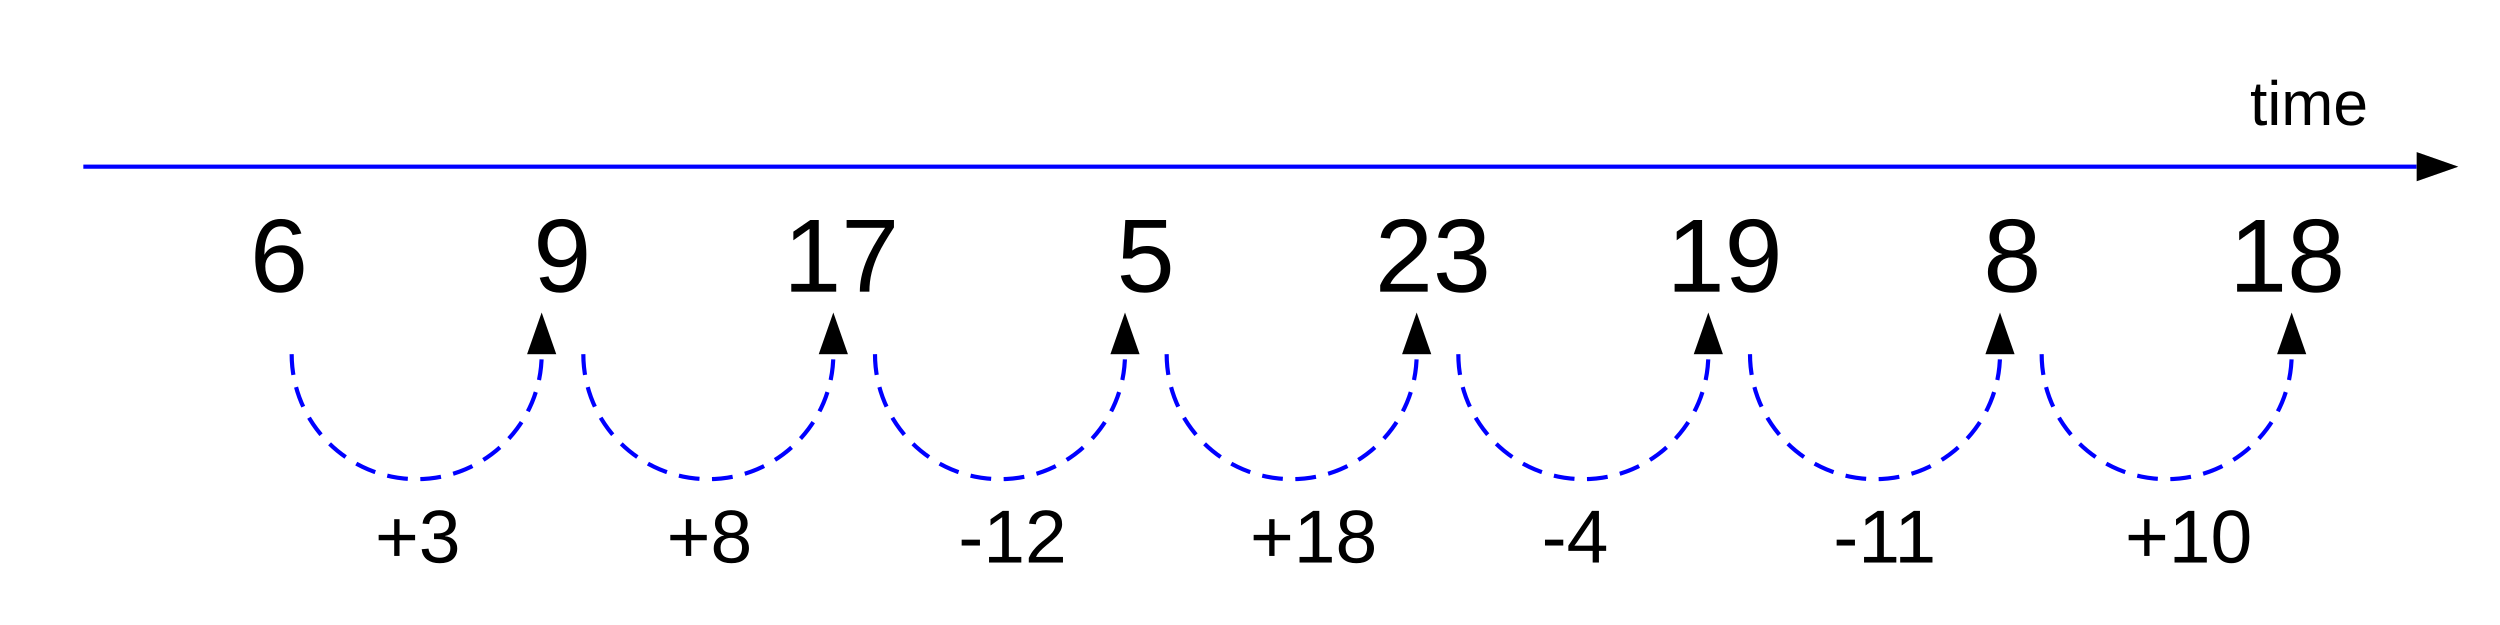
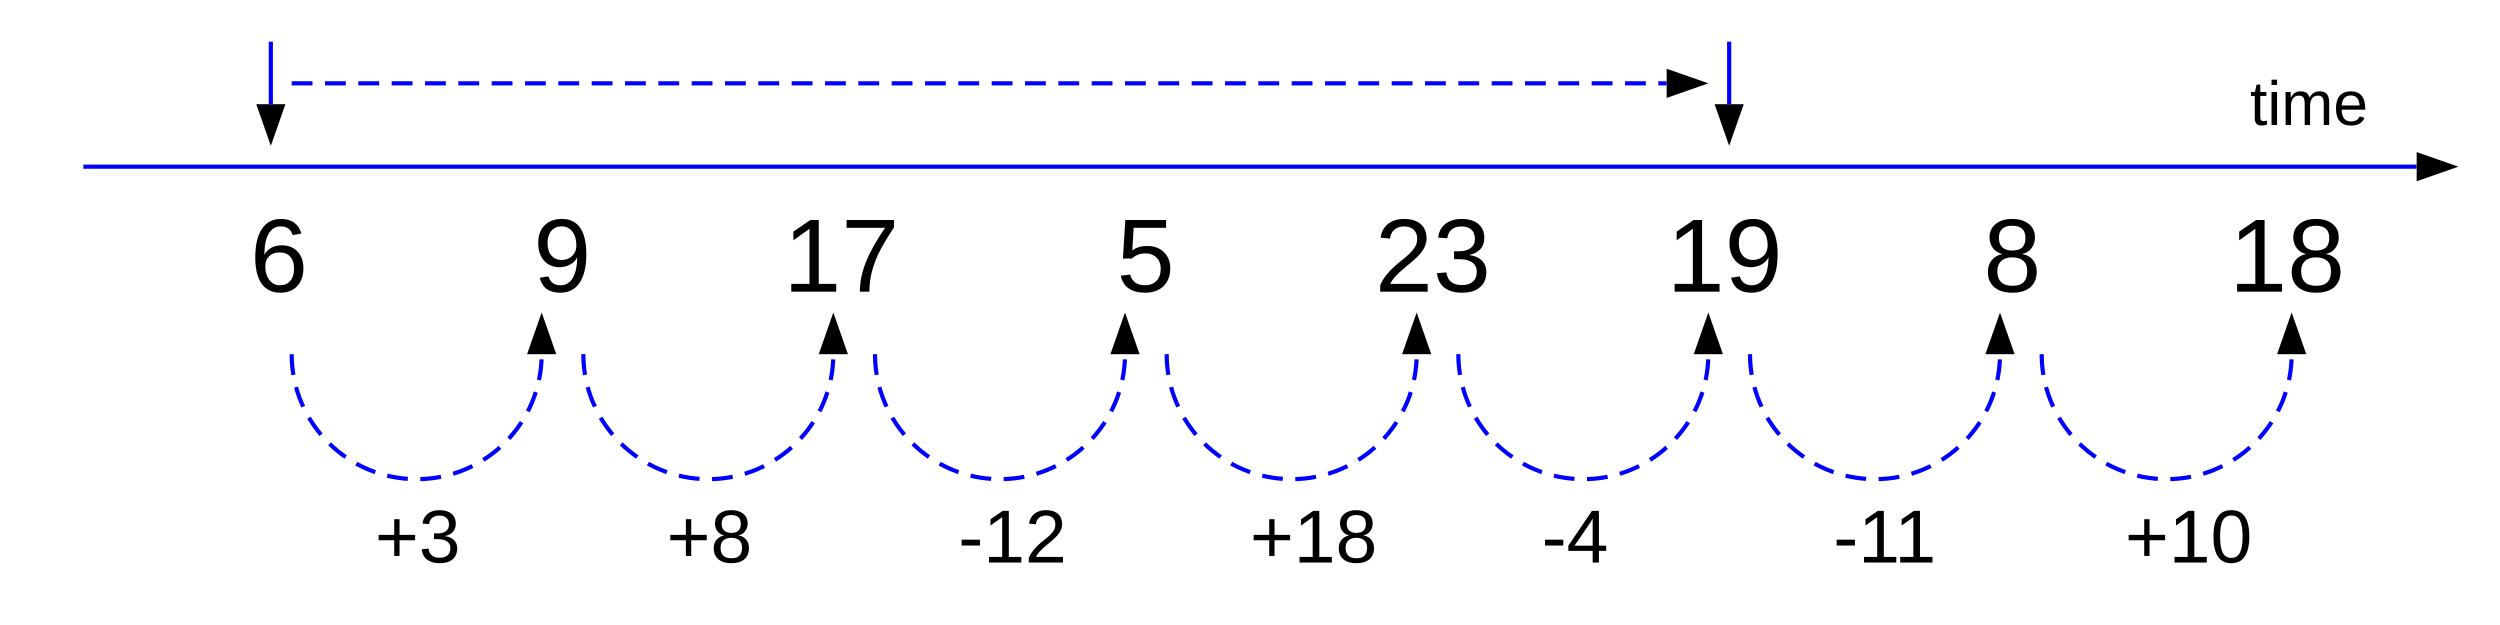
<svg xmlns="http://www.w3.org/2000/svg" version="1.1" width="600" height="150">
  <defs>
    <marker id="arrowhead" markerWidth="10" markerHeight="7" refX="0" refY="3.5" orient="auto">
      <polygon points="0 0, 10 3.5, 0 7" />
    </marker>
  </defs>
  <text x="540" y="30" style="font-size:15px;font-family:'Arial'">time</text>
  <path d="M 20 40 h 560 " stroke="#0000FF" stroke-width="1" fill="none" marker-end="url(#arrowhead)" />
+   <path d="M 65 10 V 25 " stroke="#0000FF" stroke-width="1" fill="none" marker-end="url(#arrowhead)" />
+   <path d="M 415 10 V 25 " stroke="#0000FF" stroke-width="1" fill="none" marker-end="url(#arrowhead)" />
+   <path d="M 70 20 H 400 " stroke="#0000FF" stroke-width="1" fill="none" stroke-dasharray="5,3" marker-end="url(#arrowhead)" />
  <text x="60" y="70" style="font-size:25px;font-family:'Arial'">6</text>
  <text x="128" y="70" style="font-size:25px;font-family:'Arial'">9</text>
  <text x="188" y="70" style="font-size:25px;font-family:'Arial'">17</text>
  <text x="268" y="70" style="font-size:25px;font-family:'Arial'">5</text>
  <text x="330" y="70" style="font-size:25px;font-family:'Arial'">23</text>
  <text x="400" y="70" style="font-size:25px;font-family:'Arial'">19</text>
  <text x="476" y="70" style="font-size:25px;font-family:'Arial'">8</text>
  <text x="535" y="70" style="font-size:25px;font-family:'Arial'">18</text>
  <path d="M 70 85 a 30 30 0 0 0 60 0 " stroke="#0000FF" stroke-width="1" fill="none" stroke-dasharray="5,3" marker-end="url(#arrowhead)" />
  <path d="M 140 85 a 30 30 0 0 0 60 0 " stroke="#0000FF" stroke-width="1" fill="none" stroke-dasharray="5,3" marker-end="url(#arrowhead)" />
  <path d="M 210 85 a 30 30 0 0 0 60 0 " stroke="#0000FF" stroke-width="1" fill="none" stroke-dasharray="5,3" marker-end="url(#arrowhead)" />
  <path d="M 280 85 a 30 30 0 0 0 60 0 " stroke="#0000FF" stroke-width="1" fill="none" stroke-dasharray="5,3" marker-end="url(#arrowhead)" />
  <path d="M 350 85 a 30 30 0 0 0 60 0 " stroke="#0000FF" stroke-width="1" fill="none" stroke-dasharray="5,3" marker-end="url(#arrowhead)" />
  <path d="M 420 85 a 30 30 0 0 0 60 0 " stroke="#0000FF" stroke-width="1" fill="none" stroke-dasharray="5,3" marker-end="url(#arrowhead)" />
  <path d="M 490 85 a 30 30 0 0 0 60 0 " stroke="#0000FF" stroke-width="1" fill="none" stroke-dasharray="5,3" marker-end="url(#arrowhead)" />
  <text x="90" y="135" style="font-size:18px;font-family:'Arial'">+3</text>
  <text x="160" y="135" style="font-size:18px;font-family:'Arial'">+8</text>
  <text x="230" y="135" style="font-size:18px;font-family:'Arial'">-12</text>
  <text x="300" y="135" style="font-size:18px;font-family:'Arial'">+18</text>
  <text x="370" y="135" style="font-size:18px;font-family:'Arial'">-4</text>
  <text x="440" y="135" style="font-size:18px;font-family:'Arial'">-11</text>
  <text x="510" y="135" style="font-size:18px;font-family:'Arial'">+10</text>
</svg>
